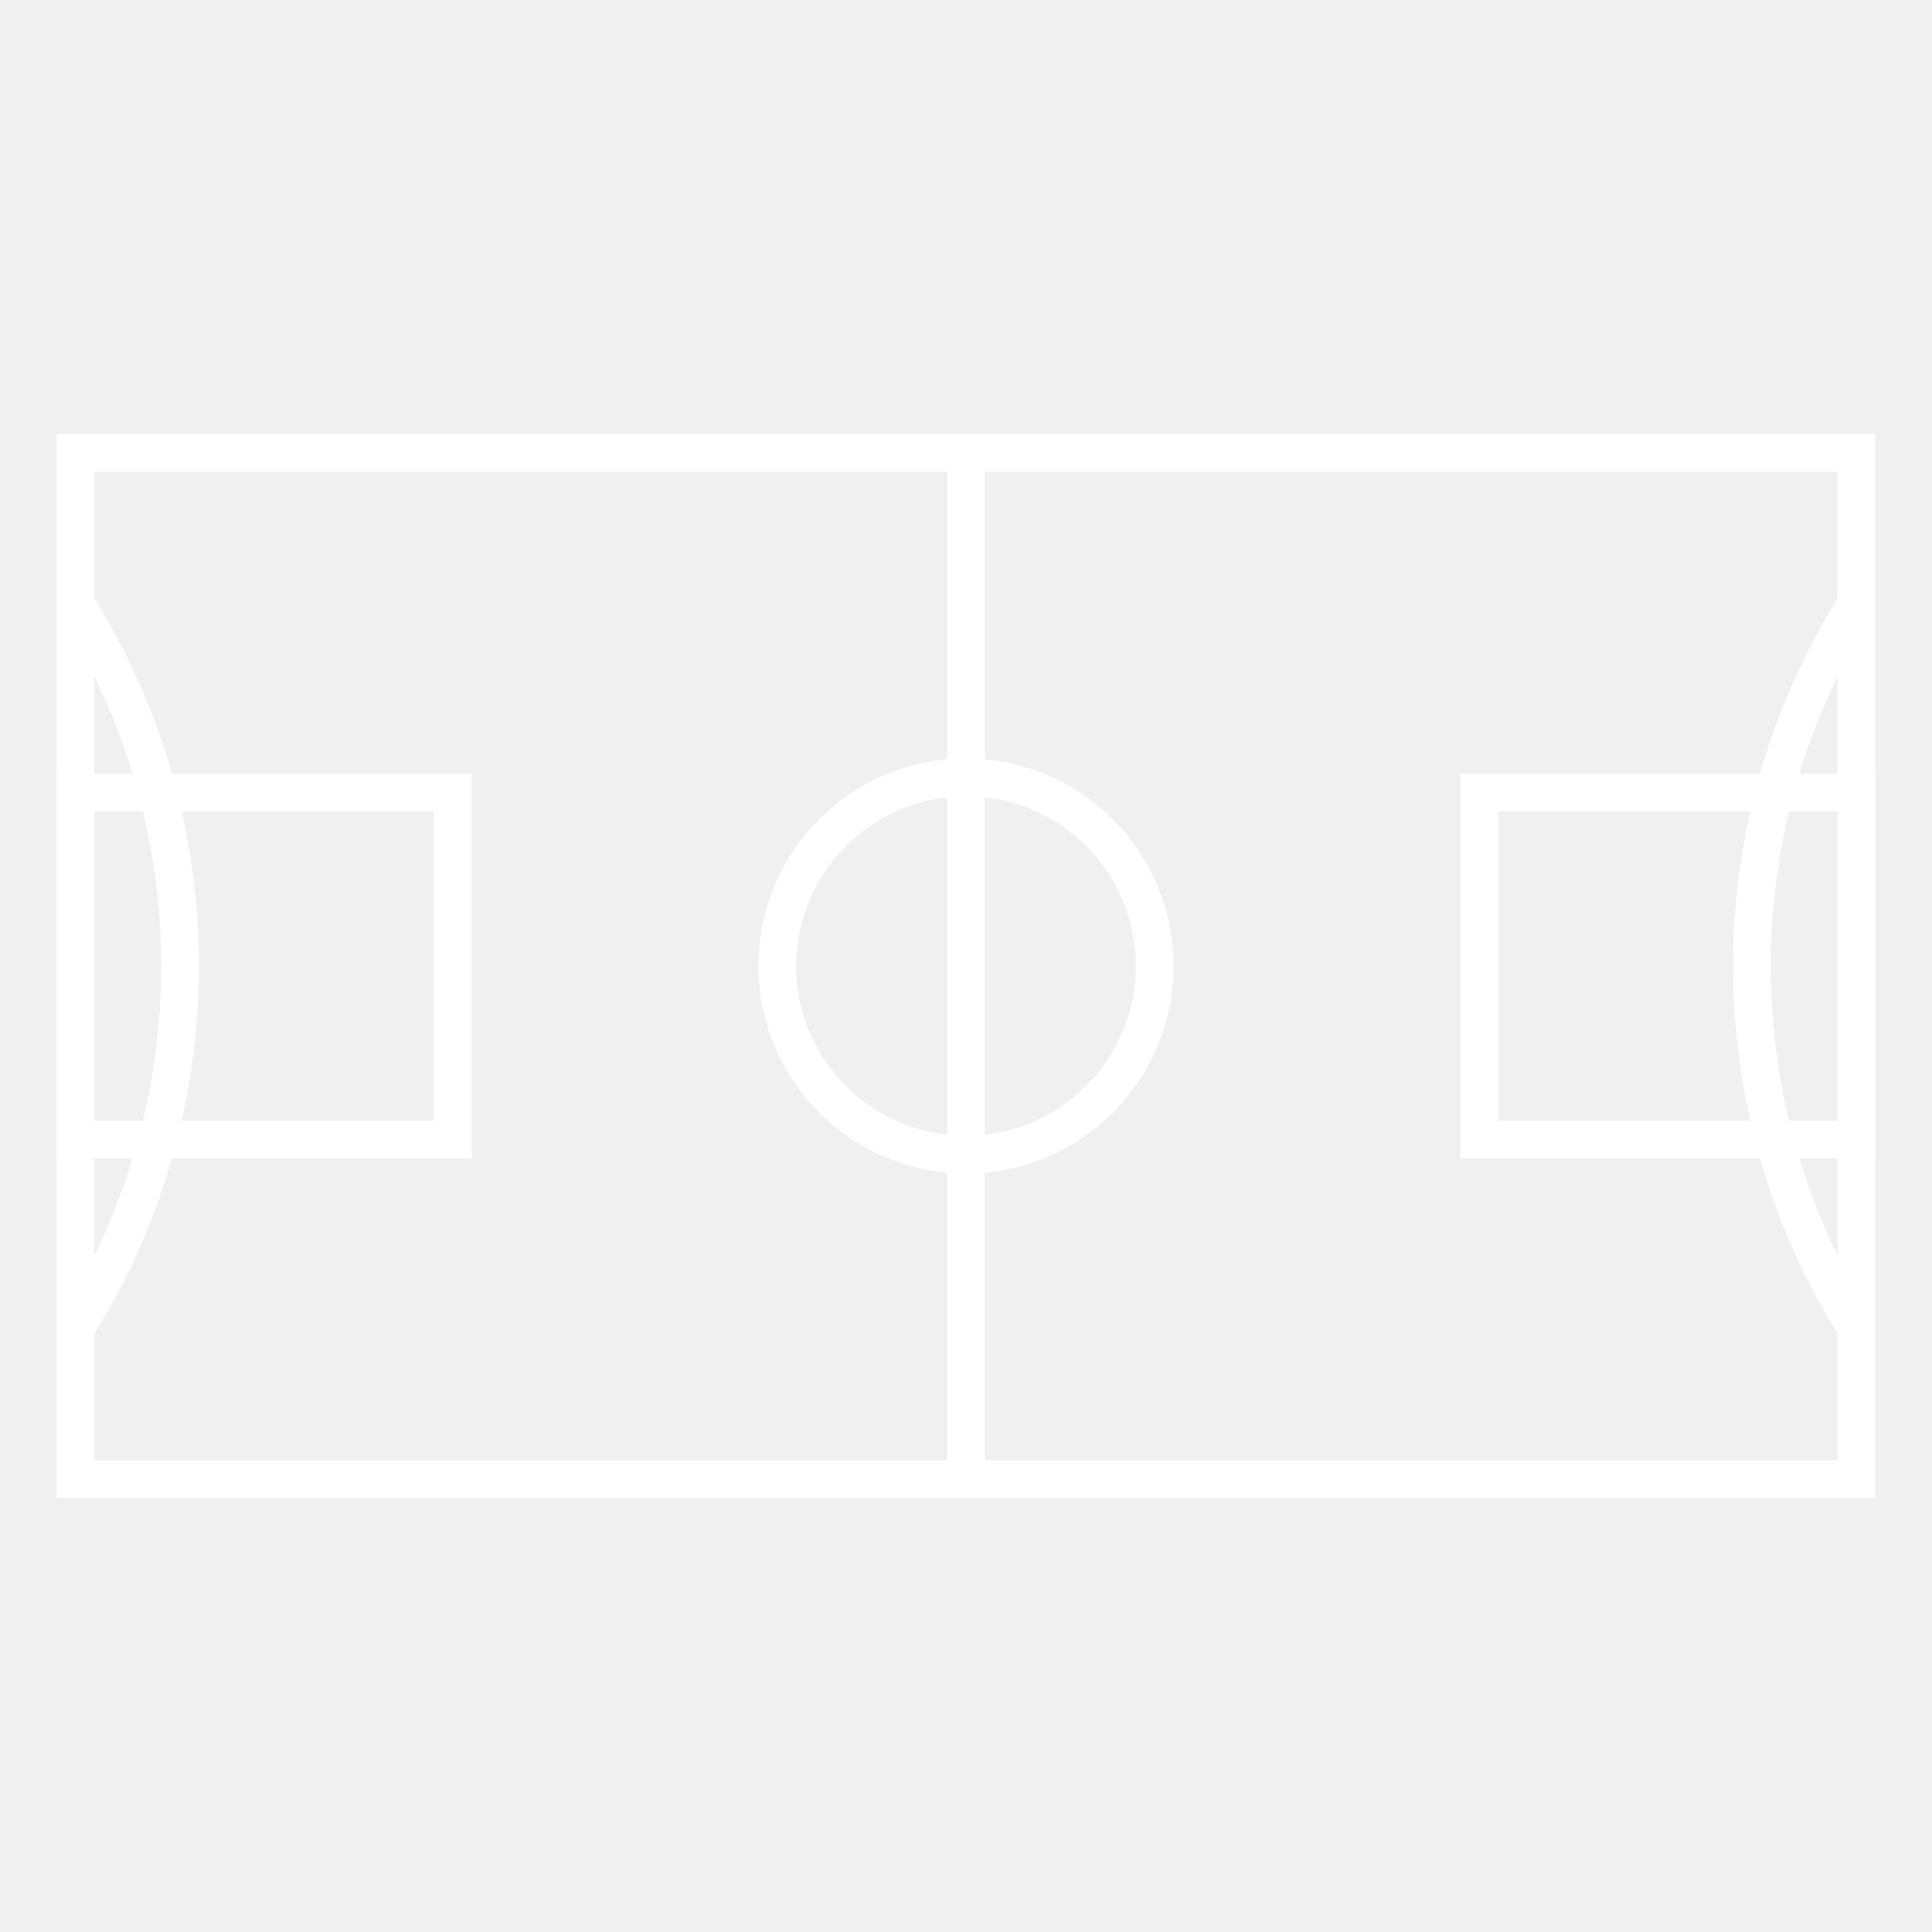
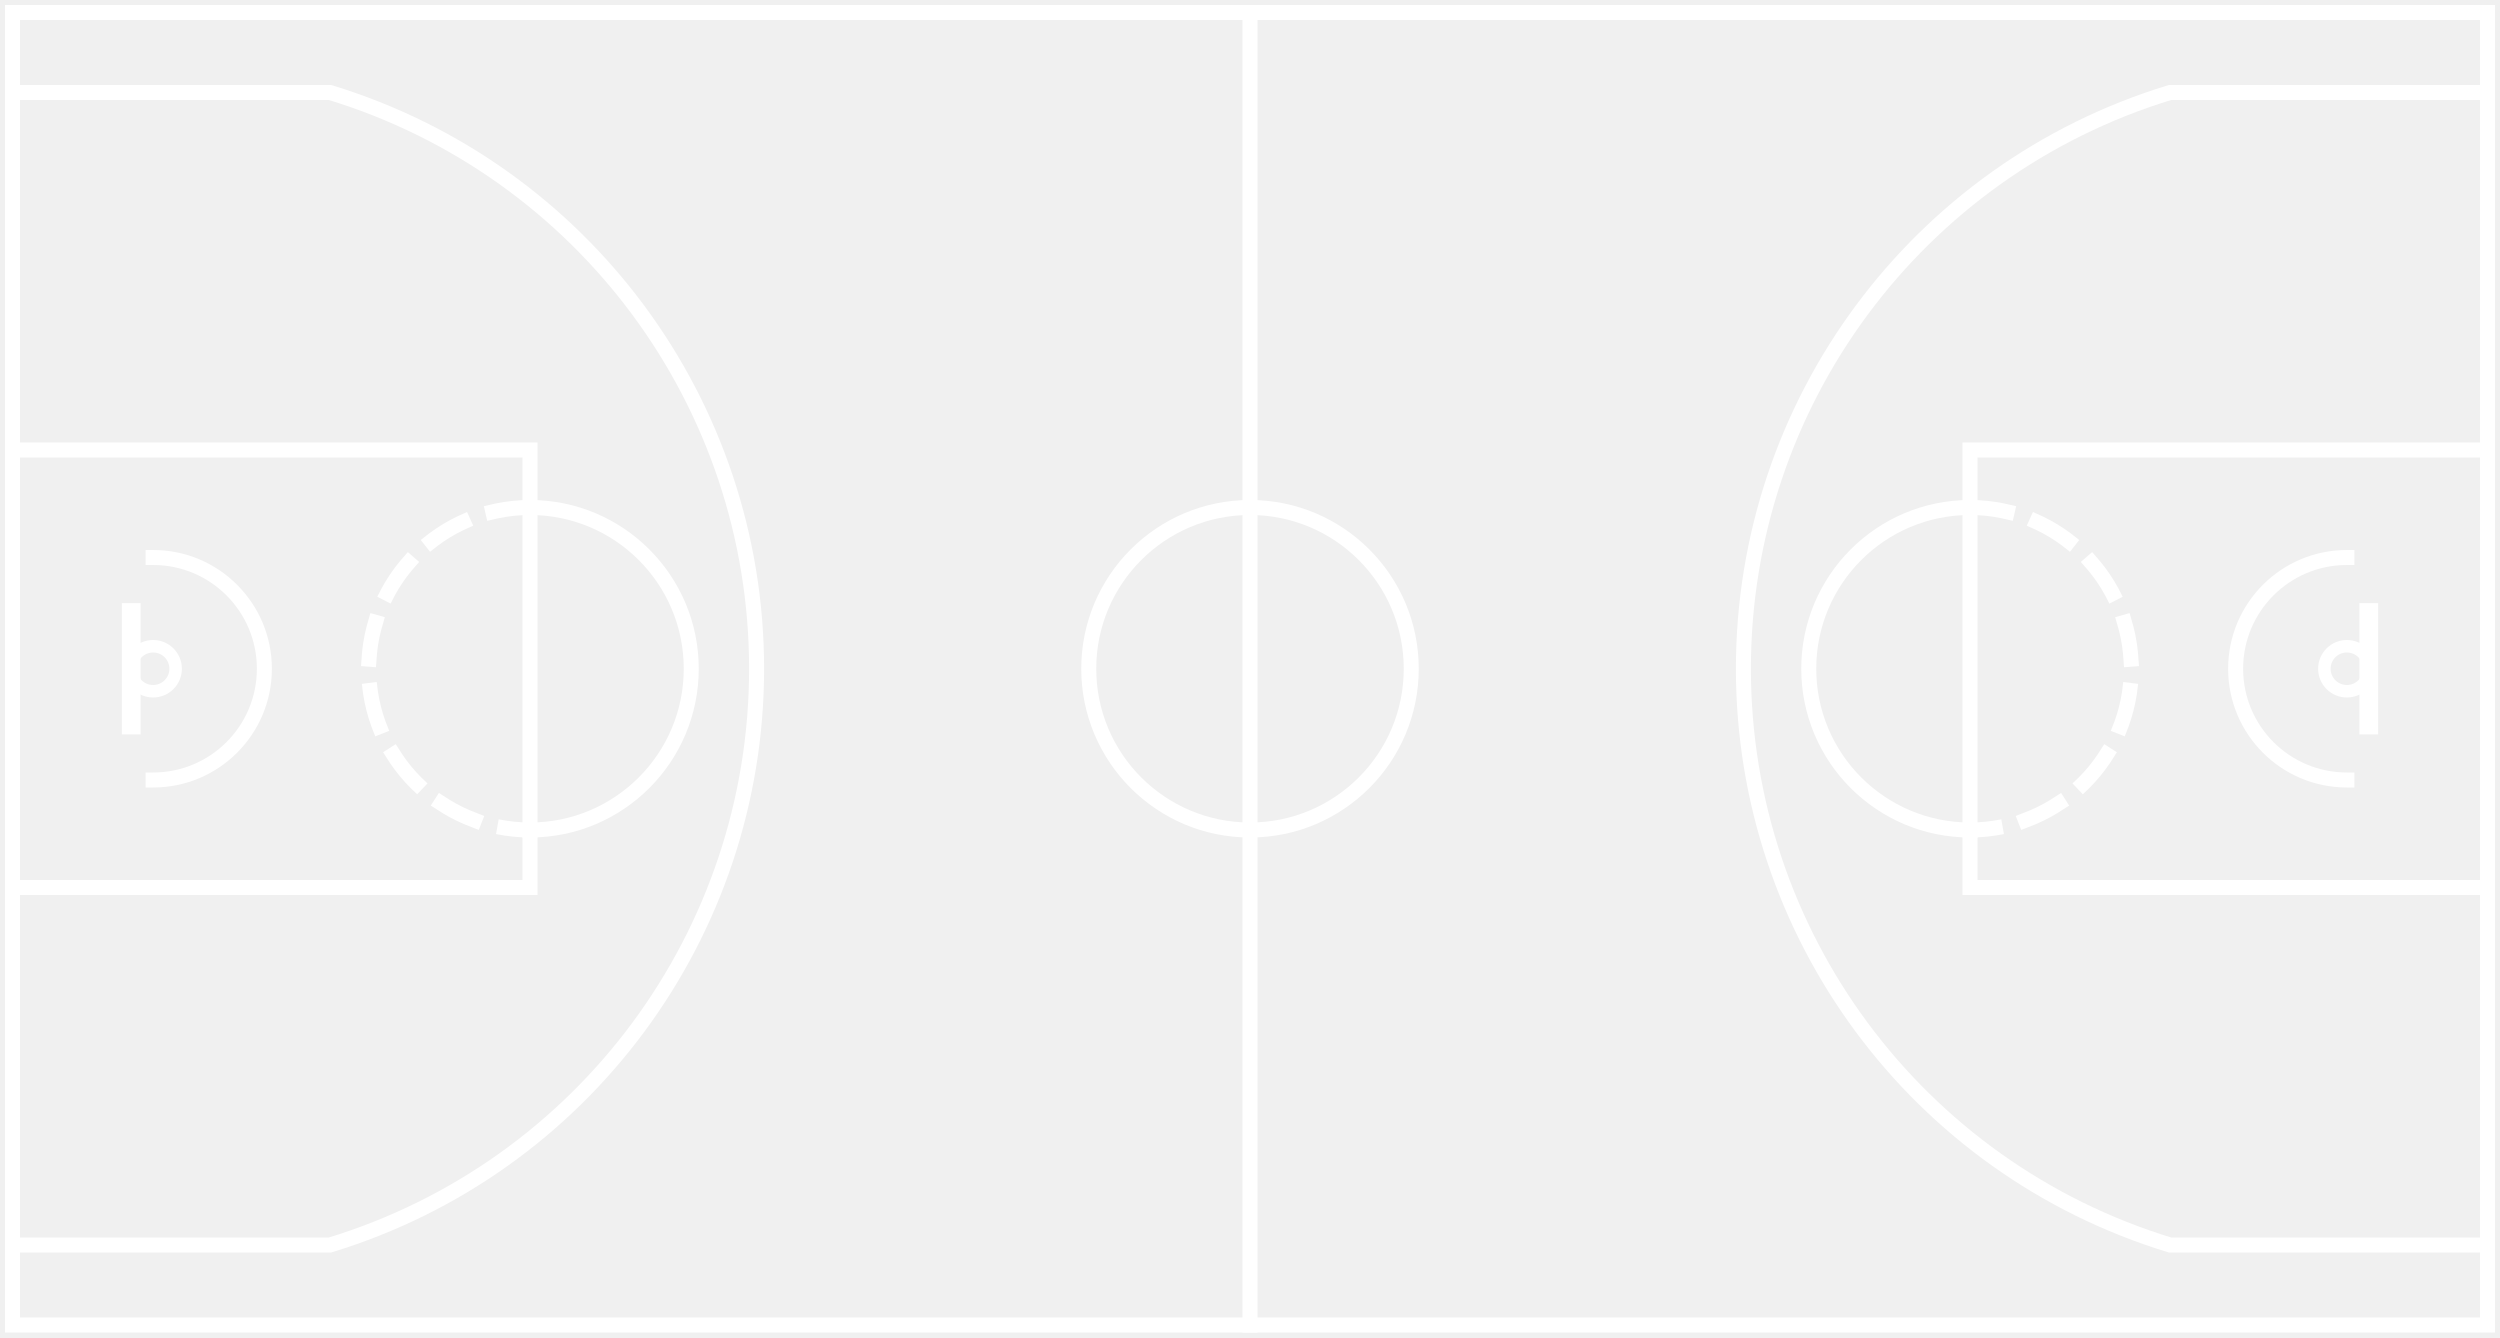
- <svg xmlns="http://www.w3.org/2000/svg" width="512" height="512" viewBox="0 0 512 512">
-   <rect x="0" y="0" width="512" height="512" fill="none" />
-   <g fill="none" stroke="#fff" stroke-width="10">
-     <rect x="20" y="120" width="472" height="272" />
-     <line x1="256" y1="120" x2="256" y2="392" />
-     <circle cx="256" cy="256" r="50" />
-     <path d="M 20 160 A 180 180 0 0 1 20 352" />
-     <path d="M 492 160 A 180 180 0 0 0 492 352" />
-     <rect x="20" y="210" width="100" height="92" />
-     <rect x="392" y="210" width="100" height="92" />
+ <svg xmlns="http://www.w3.org/2000/svg" width="200" height="107" viewBox="0 0 200 107">
+   <g fill="none" stroke="#fff" stroke-width="1.2" stroke-linecap="square">
+     <rect x="1" y="1" width="198" height="105" />
+     <line x1="100" y1="1" x2="100" y2="106" />
+     <circle cx="100" cy="53.5" r="12.9" />
+     <rect x="1" y="36" width="41.4" height="35" />
+     <path d="M 42.4 40.6 A 12.9 12.9 0 0 1 42.4 66.4" />
+     <path d="M 42.4 40.6 A 12.9 12.9 0 0 0 42.4 66.4" stroke-dasharray="3,2.5" />
+     <path d="M 1 7.4 L 26.4 7.4 A 48.2 48.2 0 0 1 26.4 99.6 L 1 99.6" />
+     <path d="M 12.25 44.6 A 8.9 8.9 0 0 1 12.25 62.4" />
+     <circle cx="12.25" cy="53.5" r="1.8" stroke-width="1" />
+     <line x1="10.5" y1="49" x2="10.5" y2="58" stroke-width="1.5" />
+     <rect x="157.6" y="36" width="41.4" height="35" />
+     <path d="M 157.6 40.6 A 12.9 12.9 0 0 0 157.6 66.4" />
+     <path d="M 157.6 40.6 A 12.9 12.9 0 0 1 157.6 66.4" stroke-dasharray="3,2.5" />
+     <path d="M 199 7.4 L 173.6 7.4 A 48.2 48.2 0 0 0 173.6 99.6 L 199 99.6" />
+     <path d="M 187.75 44.6 A 8.9 8.9 0 0 0 187.75 62.4" />
+     <circle cx="187.75" cy="53.5" r="1.8" stroke-width="1" />
+     <line x1="189.5" y1="49" x2="189.5" y2="58" stroke-width="1.5" />
  </g>
</svg>
